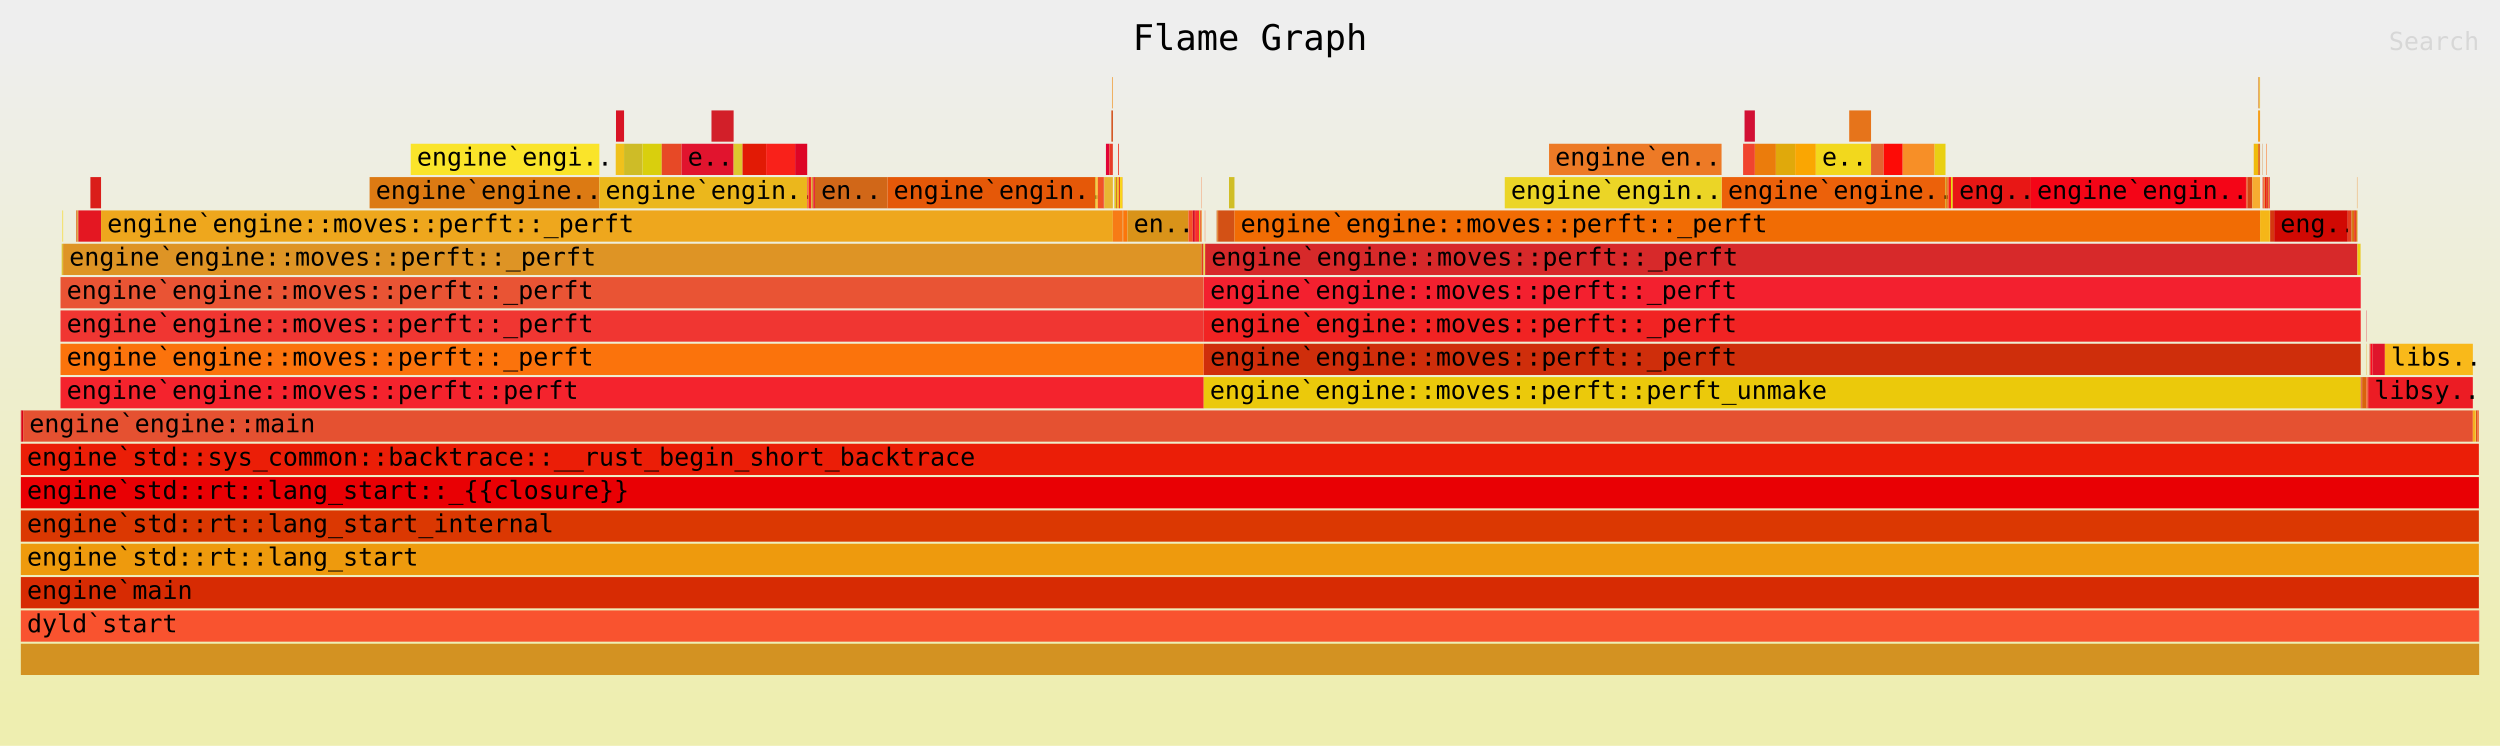
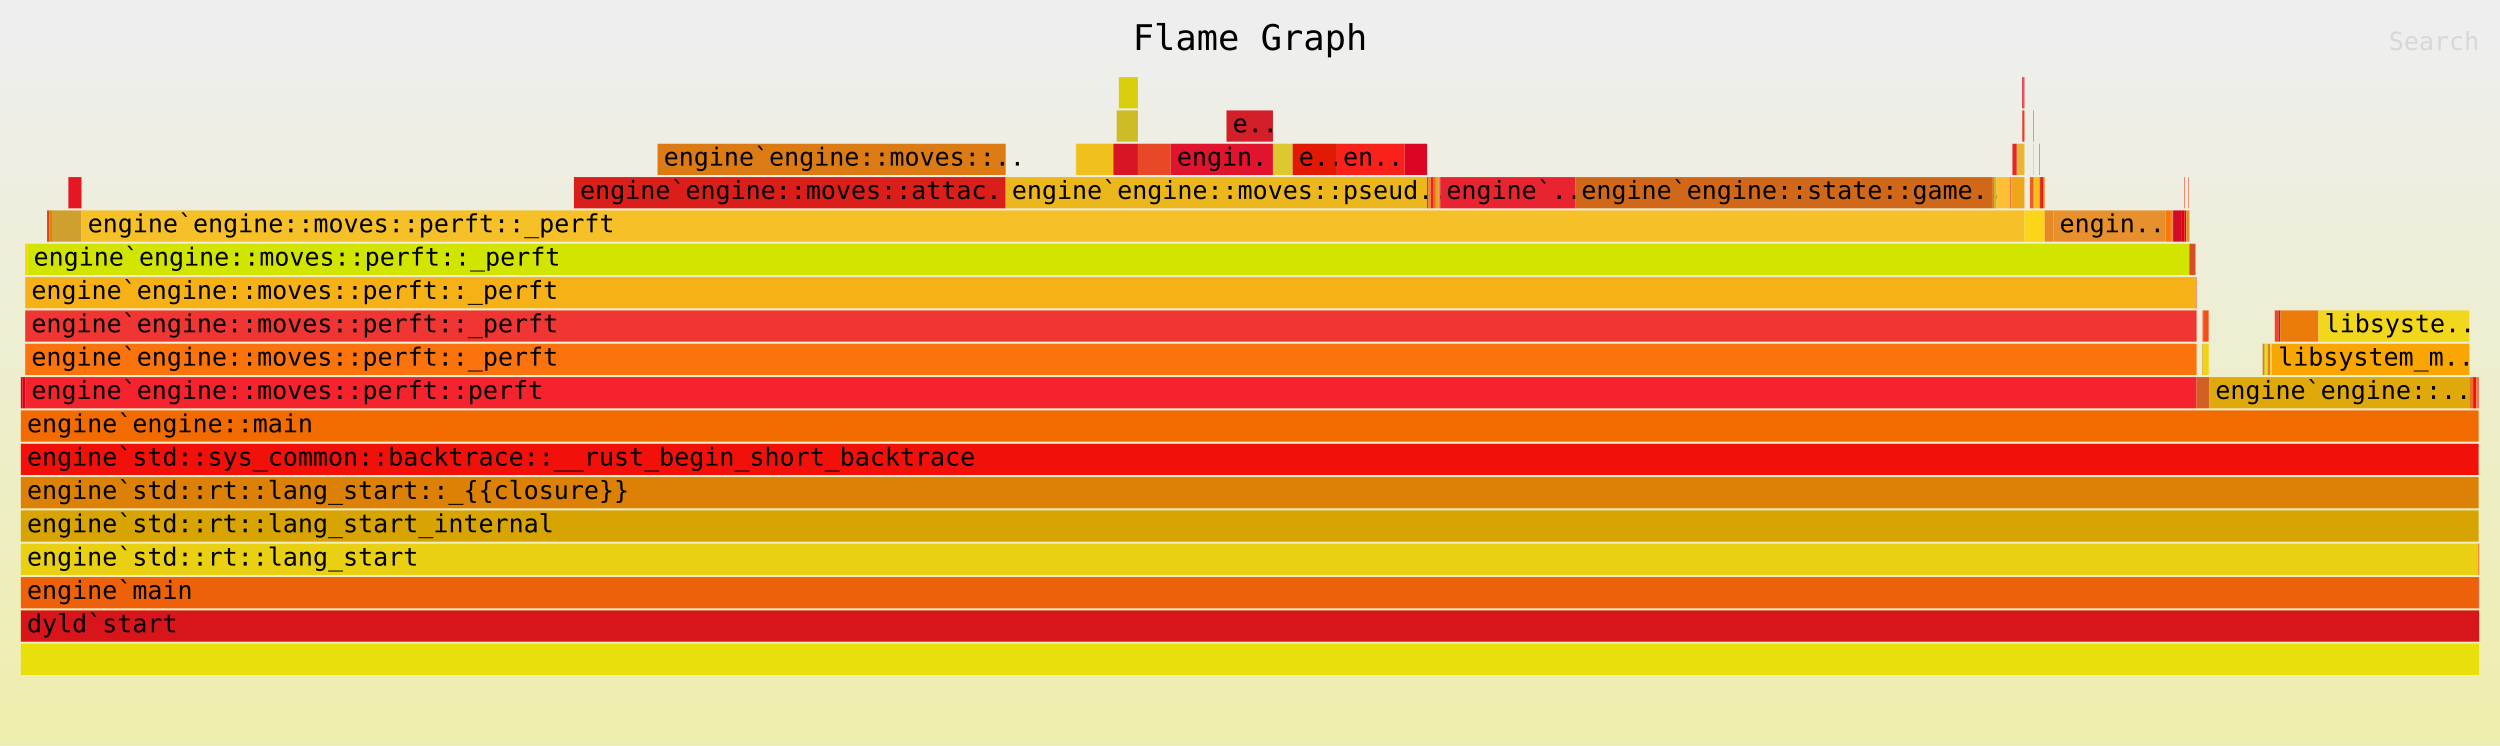
<svg xmlns="http://www.w3.org/2000/svg" xmlns:ns1="http://github.com/jonhoo/inferno" version="1.1" width="1200" height="358" viewBox="0 0 1200 358">
  <defs>
    <linearGradient id="background" y1="0" y2="1" x1="0" x2="0">
      <stop stop-color="#eeeeee" offset="5%" />
      <stop stop-color="#eeeeb0" offset="95%" />
    </linearGradient>
  </defs>
  <style type="text/css">
text { font-family:monospace; font-size:12px }
#title { text-anchor:middle; font-size:17px; }
#matched { text-anchor:end; }
#search { text-anchor:end; opacity:0.1; cursor:pointer; }
#search:hover, #search.show { opacity:1; }
#subtitle { text-anchor:middle; font-color:rgb(160,160,160); }
#unzoom { cursor:pointer; }
#frames &gt; *:hover { stroke:black; stroke-width:0.5; cursor:pointer; }
.hide { display:none; }
.parent { opacity:0.5; }
</style>
  <rect x="0" y="0" width="100%" height="358" fill="url(#background)" />
  <text id="title" fill="rgb(0,0,0)" x="50%" y="24.00">Flame Graph</text>
  <text id="details" fill="rgb(0,0,0)" x="10" y="341.00"> </text>
  <text id="unzoom" class="hide" fill="rgb(0,0,0)" x="10" y="24.00">Reset Zoom</text>
  <text id="search" fill="rgb(0,0,0)" x="1190" y="24.00">Search</text>
  <text id="matched" fill="rgb(0,0,0)" x="1190" y="341.00"> </text>
-   <svg id="frames" x="10" width="1180" total_samples="8550">
-     <g>
-       <rect x="0%" y="197" width="0.023%" height="15" fill="rgb(227,0,7)" ns1:x="0" ns1:w="2" />
-       <text x="0.25%" y="207.50" />
-     </g>
-     <g>
-       <rect x="0.023%" y="197" width="0.07%" height="15" fill="rgb(217,0,24)" ns1:x="2" ns1:w="6" />
-       <text x="0.273%" y="207.50" />
-     </g>
-     <g>
-       <rect x="1.661%" y="117" width="0.059%" height="15" fill="rgb(221,193,54)" ns1:x="142" ns1:w="5" />
-       <text x="1.911%" y="127.50" />
-     </g>
-     <g>
-       <rect x="1.696%" y="101" width="0.023%" height="15" fill="rgb(248,212,6)" ns1:x="145" ns1:w="2" />
-       <text x="1.946%" y="111.50" />
-     </g>
-     <g>
-       <rect x="2.246%" y="101" width="0.023%" height="15" fill="rgb(208,68,35)" ns1:x="192" ns1:w="2" />
-       <text x="2.496%" y="111.50" />
-     </g>
-     <g>
-       <rect x="2.269%" y="101" width="0.035%" height="15" fill="rgb(232,128,0)" ns1:x="194" ns1:w="3" />
-       <text x="2.519%" y="111.50" />
-     </g>
-     <g>
-       <rect x="2.304%" y="101" width="0.035%" height="15" fill="rgb(207,160,47)" ns1:x="197" ns1:w="3" />
-       <text x="2.554%" y="111.50" />
-     </g>
-     <g>
-       <rect x="2.339%" y="101" width="0.924%" height="15" fill="rgb(228,23,34)" ns1:x="200" ns1:w="79" />
-       <text x="2.589%" y="111.50" />
-     </g>
-     <g>
-       <rect x="2.83%" y="85" width="0.433%" height="15" fill="rgb(218,30,26)" ns1:x="242" ns1:w="37" />
-       <text x="3.08%" y="95.50" />
-     </g>
-     <g>
-       <rect x="14.187%" y="85" width="9.345%" height="15" fill="rgb(220,122,19)" ns1:x="1213" ns1:w="799" />
-       <text x="14.437%" y="95.50">engine`engine..</text>
-     </g>
-     <g>
-       <rect x="15.86%" y="69" width="7.673%" height="15" fill="rgb(250,228,42)" ns1:x="1356" ns1:w="656" />
-       <text x="16.11%" y="79.50">engine`engi..</text>
-     </g>
-     <g>
-       <rect x="24.199%" y="69" width="0.339%" height="15" fill="rgb(240,193,28)" ns1:x="2069" ns1:w="29" />
-       <text x="24.449%" y="79.50" />
-     </g>
-     <g>
-       <rect x="24.21%" y="53" width="0.328%" height="15" fill="rgb(216,20,37)" ns1:x="2070" ns1:w="28" />
-       <text x="24.46%" y="63.50" />
-     </g>
-     <g>
-       <rect x="24.538%" y="69" width="0.749%" height="15" fill="rgb(206,188,39)" ns1:x="2098" ns1:w="64" />
-       <text x="24.788%" y="79.50" />
-     </g>
-     <g>
-       <rect x="25.287%" y="69" width="0.784%" height="15" fill="rgb(217,207,13)" ns1:x="2162" ns1:w="67" />
-       <text x="25.537%" y="79.50" />
-     </g>
-     <g>
-       <rect x="26.07%" y="69" width="0.807%" height="15" fill="rgb(231,73,38)" ns1:x="2229" ns1:w="69" />
-       <text x="26.32%" y="79.50" />
-     </g>
-     <g>
-       <rect x="26.877%" y="69" width="2.117%" height="15" fill="rgb(225,20,46)" ns1:x="2298" ns1:w="181" />
-       <text x="27.127%" y="79.50">e..</text>
-     </g>
-     <g>
-       <rect x="28.094%" y="53" width="0.901%" height="15" fill="rgb(210,31,41)" ns1:x="2402" ns1:w="77" />
-       <text x="28.344%" y="63.50" />
-     </g>
-     <g>
-       <rect x="28.994%" y="69" width="0.363%" height="15" fill="rgb(221,200,47)" ns1:x="2479" ns1:w="31" />
-       <text x="29.244%" y="79.50" />
-     </g>
-     <g>
-       <rect x="29.357%" y="69" width="0.959%" height="15" fill="rgb(226,26,5)" ns1:x="2510" ns1:w="82" />
-       <text x="29.607%" y="79.50" />
-     </g>
-     <g>
-       <rect x="30.316%" y="69" width="1.181%" height="15" fill="rgb(249,33,26)" ns1:x="2592" ns1:w="101" />
-       <text x="30.566%" y="79.50" />
-     </g>
-     <g>
-       <rect x="23.532%" y="85" width="8.456%" height="15" fill="rgb(235,183,28)" ns1:x="2012" ns1:w="723" />
-       <text x="23.782%" y="95.50">engine`engin..</text>
-     </g>
-     <g>
-       <rect x="31.497%" y="69" width="0.491%" height="15" fill="rgb(221,5,38)" ns1:x="2693" ns1:w="42" />
-       <text x="31.747%" y="79.50" />
-     </g>
-     <g>
-       <rect x="31.988%" y="85" width="0.023%" height="15" fill="rgb(247,18,42)" ns1:x="2735" ns1:w="2" />
-       <text x="32.238%" y="95.50" />
-     </g>
-     <g>
-       <rect x="32.012%" y="85" width="0.047%" height="15" fill="rgb(241,131,45)" ns1:x="2737" ns1:w="4" />
-       <text x="32.262%" y="95.50" />
-     </g>
-     <g>
-       <rect x="32.059%" y="85" width="0.082%" height="15" fill="rgb(249,31,29)" ns1:x="2741" ns1:w="7" />
-       <text x="32.309%" y="95.50" />
-     </g>
-     <g>
-       <rect x="32.14%" y="85" width="0.012%" height="15" fill="rgb(225,111,53)" ns1:x="2748" ns1:w="1" />
-       <text x="32.39%" y="95.50" />
-     </g>
-     <g>
-       <rect x="32.152%" y="85" width="0.023%" height="15" fill="rgb(238,160,17)" ns1:x="2749" ns1:w="2" />
-       <text x="32.402%" y="95.50" />
-     </g>
-     <g>
-       <rect x="32.175%" y="85" width="0.059%" height="15" fill="rgb(214,148,48)" ns1:x="2751" ns1:w="5" />
-       <text x="32.425%" y="95.50" />
-     </g>
-     <g>
-       <rect x="32.234%" y="85" width="0.07%" height="15" fill="rgb(232,36,49)" ns1:x="2756" ns1:w="6" />
-       <text x="32.484%" y="95.50" />
-     </g>
-     <g>
-       <rect x="32.304%" y="85" width="2.947%" height="15" fill="rgb(209,103,24)" ns1:x="2762" ns1:w="252" />
-       <text x="32.554%" y="95.50">en..</text>
-     </g>
-     <g>
-       <rect x="35.252%" y="85" width="8.456%" height="15" fill="rgb(229,88,8)" ns1:x="3014" ns1:w="723" />
-       <text x="35.502%" y="95.50">engine`engin..</text>
-     </g>
-     <g>
-       <rect x="43.708%" y="85" width="0.035%" height="15" fill="rgb(213,181,19)" ns1:x="3737" ns1:w="3" />
-       <text x="43.958%" y="95.50" />
-     </g>
-     <g>
-       <rect x="43.743%" y="85" width="0.07%" height="15" fill="rgb(254,191,54)" ns1:x="3740" ns1:w="6" />
-       <text x="43.993%" y="95.50" />
-     </g>
-     <g>
-       <rect x="43.813%" y="85" width="0.234%" height="15" fill="rgb(241,83,37)" ns1:x="3746" ns1:w="20" />
-       <text x="44.063%" y="95.50" />
-     </g>
-     <g>
-       <rect x="44.047%" y="85" width="0.023%" height="15" fill="rgb(233,36,39)" ns1:x="3766" ns1:w="2" />
-       <text x="44.297%" y="95.50" />
-     </g>
-     <g>
-       <rect x="44.14%" y="69" width="0.14%" height="15" fill="rgb(226,3,54)" ns1:x="3774" ns1:w="12" />
-       <text x="44.39%" y="79.50" />
-     </g>
-     <g>
-       <rect x="44.386%" y="37" width="0.023%" height="15" fill="rgb(245,192,40)" ns1:x="3795" ns1:w="2" />
-       <text x="44.636%" y="47.50" />
-     </g>
-     <g>
-       <rect x="3.263%" y="101" width="41.158%" height="15" fill="rgb(238,167,29)" ns1:x="279" ns1:w="3519" />
-       <text x="3.513%" y="111.50">engine`engine::moves::perft::_perft</text>
-     </g>
-     <g>
-       <rect x="44.07%" y="85" width="0.351%" height="15" fill="rgb(232,182,51)" ns1:x="3768" ns1:w="30" />
-       <text x="44.32%" y="95.50" />
-     </g>
-     <g>
-       <rect x="44.281%" y="69" width="0.14%" height="15" fill="rgb(231,60,39)" ns1:x="3786" ns1:w="12" />
-       <text x="44.531%" y="79.50" />
-     </g>
-     <g>
-       <rect x="44.363%" y="53" width="0.059%" height="15" fill="rgb(208,69,12)" ns1:x="3793" ns1:w="5" />
-       <text x="44.613%" y="63.50" />
-     </g>
-     <g>
-       <rect x="44.409%" y="37" width="0.012%" height="15" fill="rgb(235,93,37)" ns1:x="3797" ns1:w="1" />
-       <text x="44.659%" y="47.50" />
-     </g>
-     <g>
-       <rect x="44.48%" y="85" width="0.012%" height="15" fill="rgb(213,116,39)" ns1:x="3803" ns1:w="1" />
-       <text x="44.73%" y="95.50" />
-     </g>
-     <g>
-       <rect x="44.491%" y="85" width="0.059%" height="15" fill="rgb(222,207,29)" ns1:x="3804" ns1:w="5" />
-       <text x="44.741%" y="95.50" />
-     </g>
-     <g>
-       <rect x="44.55%" y="85" width="0.035%" height="15" fill="rgb(206,96,30)" ns1:x="3809" ns1:w="3" />
-       <text x="44.8%" y="95.50" />
-     </g>
-     <g>
-       <rect x="44.585%" y="85" width="0.012%" height="15" fill="rgb(218,138,4)" ns1:x="3812" ns1:w="1" />
-       <text x="44.835%" y="95.50" />
-     </g>
-     <g>
-       <rect x="44.596%" y="85" width="0.07%" height="15" fill="rgb(250,191,14)" ns1:x="3813" ns1:w="6" />
-       <text x="44.846%" y="95.50" />
-     </g>
-     <g>
-       <rect x="44.632%" y="69" width="0.035%" height="15" fill="rgb(239,60,40)" ns1:x="3816" ns1:w="3" />
-       <text x="44.882%" y="79.50" />
-     </g>
-     <g>
-       <rect x="44.667%" y="85" width="0.012%" height="15" fill="rgb(206,27,48)" ns1:x="3819" ns1:w="1" />
-       <text x="44.917%" y="95.50" />
-     </g>
-     <g>
-       <rect x="44.678%" y="85" width="0.035%" height="15" fill="rgb(225,35,8)" ns1:x="3820" ns1:w="3" />
-       <text x="44.928%" y="95.50" />
-     </g>
-     <g>
-       <rect x="44.714%" y="85" width="0.094%" height="15" fill="rgb(250,213,24)" ns1:x="3823" ns1:w="8" />
-       <text x="44.964%" y="95.50" />
-     </g>
-     <g>
-       <rect x="44.421%" y="101" width="0.398%" height="15" fill="rgb(247,123,22)" ns1:x="3798" ns1:w="34" />
-       <text x="44.671%" y="111.50" />
-     </g>
-     <g>
-       <rect x="44.807%" y="85" width="0.012%" height="15" fill="rgb(231,138,38)" ns1:x="3831" ns1:w="1" />
-       <text x="45.057%" y="95.50" />
-     </g>
-     <g>
-       <rect x="44.819%" y="101" width="0.023%" height="15" fill="rgb(231,145,46)" ns1:x="3832" ns1:w="2" />
-       <text x="45.069%" y="111.50" />
-     </g>
-     <g>
-       <rect x="44.842%" y="101" width="0.175%" height="15" fill="rgb(251,118,11)" ns1:x="3834" ns1:w="15" />
-       <text x="45.092%" y="111.50" />
-     </g>
-     <g>
-       <rect x="45.017%" y="101" width="2.479%" height="15" fill="rgb(217,147,25)" ns1:x="3849" ns1:w="212" />
-       <text x="45.267%" y="111.50">en..</text>
-     </g>
-     <g>
-       <rect x="47.497%" y="101" width="0.175%" height="15" fill="rgb(247,81,37)" ns1:x="4061" ns1:w="15" />
-       <text x="47.747%" y="111.50" />
-     </g>
-     <g>
-       <rect x="47.672%" y="101" width="0.082%" height="15" fill="rgb(209,12,38)" ns1:x="4076" ns1:w="7" />
-       <text x="47.922%" y="111.50" />
-     </g>
-     <g>
-       <rect x="47.754%" y="101" width="0.012%" height="15" fill="rgb(227,1,9)" ns1:x="4083" ns1:w="1" />
-       <text x="48.004%" y="111.50" />
-     </g>
-     <g>
-       <rect x="47.766%" y="101" width="0.164%" height="15" fill="rgb(248,47,43)" ns1:x="4084" ns1:w="14" />
-       <text x="48.016%" y="111.50" />
-     </g>
-     <g>
-       <rect x="47.93%" y="101" width="0.012%" height="15" fill="rgb(221,10,30)" ns1:x="4098" ns1:w="1" />
-       <text x="48.18%" y="111.50" />
-     </g>
-     <g>
-       <rect x="47.941%" y="101" width="0.035%" height="15" fill="rgb(210,229,1)" ns1:x="4099" ns1:w="3" />
-       <text x="48.191%" y="111.50" />
-     </g>
-     <g>
-       <rect x="1.719%" y="117" width="46.304%" height="15" fill="rgb(222,148,37)" ns1:x="147" ns1:w="3959" />
-       <text x="1.969%" y="127.50">engine`engine::moves::perft::_perft</text>
-     </g>
-     <g>
-       <rect x="47.977%" y="101" width="0.047%" height="15" fill="rgb(234,67,33)" ns1:x="4102" ns1:w="4" />
-       <text x="48.227%" y="111.50" />
-     </g>
-     <g>
-       <rect x="48.012%" y="85" width="0.012%" height="15" fill="rgb(247,98,35)" ns1:x="4105" ns1:w="1" />
-       <text x="48.262%" y="95.50" />
-     </g>
-     <g>
-       <rect x="48.023%" y="101" width="0.012%" height="15" fill="rgb(247,138,52)" ns1:x="4106" ns1:w="1" />
-       <text x="48.273%" y="111.50" />
-     </g>
-     <g>
-       <rect x="48.023%" y="117" width="0.023%" height="15" fill="rgb(213,79,30)" ns1:x="4106" ns1:w="2" />
-       <text x="48.273%" y="127.50" />
-     </g>
-     <g>
-       <rect x="48.035%" y="101" width="0.012%" height="15" fill="rgb(246,177,23)" ns1:x="4107" ns1:w="1" />
-       <text x="48.285%" y="111.50" />
-     </g>
-     <g>
-       <rect x="48.047%" y="117" width="0.047%" height="15" fill="rgb(230,62,27)" ns1:x="4108" ns1:w="4" />
-       <text x="48.297%" y="127.50" />
-     </g>
-     <g>
-       <rect x="48.094%" y="117" width="0.012%" height="15" fill="rgb(216,154,8)" ns1:x="4112" ns1:w="1" />
-       <text x="48.344%" y="127.50" />
-     </g>
-     <g>
-       <rect x="1.614%" y="181" width="46.503%" height="15" fill="rgb(244,35,45)" ns1:x="138" ns1:w="3976" />
-       <text x="1.864%" y="191.50">engine`engine::moves::perft::perft</text>
-     </g>
-     <g>
-       <rect x="1.614%" y="165" width="46.503%" height="15" fill="rgb(251,115,12)" ns1:x="138" ns1:w="3976" />
-       <text x="1.864%" y="175.50">engine`engine::moves::perft::_perft</text>
-     </g>
-     <g>
-       <rect x="1.614%" y="149" width="46.503%" height="15" fill="rgb(240,54,50)" ns1:x="138" ns1:w="3976" />
-       <text x="1.864%" y="159.50">engine`engine::moves::perft::_perft</text>
-     </g>
-     <g>
-       <rect x="1.614%" y="133" width="46.503%" height="15" fill="rgb(233,84,52)" ns1:x="138" ns1:w="3976" />
-       <text x="1.864%" y="143.50">engine`engine::moves::perft::_perft</text>
-     </g>
-     <g>
-       <rect x="48.105%" y="117" width="0.012%" height="15" fill="rgb(207,117,47)" ns1:x="4113" ns1:w="1" />
-       <text x="48.355%" y="127.50" />
-     </g>
-     <g>
-       <rect x="48.117%" y="165" width="0.012%" height="15" fill="rgb(249,43,39)" ns1:x="4114" ns1:w="1" />
-       <text x="48.367%" y="175.50" />
-     </g>
-     <g>
-       <rect x="48.117%" y="149" width="0.012%" height="15" fill="rgb(209,38,44)" ns1:x="4114" ns1:w="1" />
-       <text x="48.367%" y="159.50" />
-     </g>
-     <g>
-       <rect x="48.14%" y="117" width="0.035%" height="15" fill="rgb(236,212,23)" ns1:x="4116" ns1:w="3" />
-       <text x="48.39%" y="127.50" />
-     </g>
-     <g>
-       <rect x="48.164%" y="101" width="0.012%" height="15" fill="rgb(242,79,21)" ns1:x="4118" ns1:w="1" />
-       <text x="48.414%" y="111.50" />
-     </g>
-     <g>
-       <rect x="48.643%" y="101" width="0.047%" height="15" fill="rgb(211,96,35)" ns1:x="4159" ns1:w="4" />
-       <text x="48.893%" y="111.50" />
-     </g>
-     <g>
-       <rect x="48.69%" y="101" width="0.012%" height="15" fill="rgb(253,215,40)" ns1:x="4163" ns1:w="1" />
-       <text x="48.94%" y="111.50" />
-     </g>
-     <g>
-       <rect x="48.702%" y="101" width="0.667%" height="15" fill="rgb(211,81,21)" ns1:x="4164" ns1:w="57" />
-       <text x="48.952%" y="111.50" />
-     </g>
-     <g>
-       <rect x="49.146%" y="85" width="0.222%" height="15" fill="rgb(208,190,38)" ns1:x="4202" ns1:w="19" />
-       <text x="49.396%" y="95.50" />
-     </g>
-     <g>
-       <rect x="60.363%" y="85" width="8.819%" height="15" fill="rgb(235,213,38)" ns1:x="5161" ns1:w="754" />
-       <text x="60.613%" y="95.50">engine`engin..</text>
-     </g>
-     <g>
-       <rect x="62.164%" y="69" width="7.018%" height="15" fill="rgb(237,122,38)" ns1:x="5315" ns1:w="600" />
-       <text x="62.414%" y="79.50">engine`en..</text>
-     </g>
-     <g>
-       <rect x="69.181%" y="85" width="0.012%" height="15" fill="rgb(244,218,35)" ns1:x="5915" ns1:w="1" />
-       <text x="69.431%" y="95.50" />
-     </g>
-     <g>
-       <rect x="70.058%" y="69" width="0.479%" height="15" fill="rgb(240,68,47)" ns1:x="5990" ns1:w="41" />
-       <text x="70.308%" y="79.50" />
-     </g>
-     <g>
-       <rect x="70.117%" y="53" width="0.421%" height="15" fill="rgb(210,16,53)" ns1:x="5995" ns1:w="36" />
-       <text x="70.367%" y="63.50" />
-     </g>
-     <g>
-       <rect x="70.538%" y="69" width="0.854%" height="15" fill="rgb(235,124,12)" ns1:x="6031" ns1:w="73" />
-       <text x="70.788%" y="79.50" />
-     </g>
-     <g>
-       <rect x="71.392%" y="69" width="0.784%" height="15" fill="rgb(224,169,11)" ns1:x="6104" ns1:w="67" />
-       <text x="71.642%" y="79.50" />
-     </g>
-     <g>
-       <rect x="72.175%" y="69" width="0.842%" height="15" fill="rgb(250,166,2)" ns1:x="6171" ns1:w="72" />
-       <text x="72.425%" y="79.50" />
-     </g>
-     <g>
-       <rect x="73.017%" y="69" width="2.246%" height="15" fill="rgb(242,216,29)" ns1:x="6243" ns1:w="192" />
-       <text x="73.267%" y="79.50">e..</text>
-     </g>
-     <g>
-       <rect x="74.374%" y="53" width="0.889%" height="15" fill="rgb(230,116,27)" ns1:x="6359" ns1:w="76" />
-       <text x="74.624%" y="63.50" />
-     </g>
-     <g>
-       <rect x="75.263%" y="69" width="0.515%" height="15" fill="rgb(228,99,48)" ns1:x="6435" ns1:w="44" />
-       <text x="75.513%" y="79.50" />
-     </g>
-     <g>
-       <rect x="75.778%" y="69" width="0.772%" height="15" fill="rgb(253,11,6)" ns1:x="6479" ns1:w="66" />
-       <text x="76.028%" y="79.50" />
-     </g>
-     <g>
-       <rect x="76.55%" y="69" width="1.298%" height="15" fill="rgb(247,143,39)" ns1:x="6545" ns1:w="111" />
-       <text x="76.8%" y="79.50" />
-     </g>
-     <g>
-       <rect x="69.193%" y="85" width="9.099%" height="15" fill="rgb(236,97,10)" ns1:x="5916" ns1:w="778" />
-       <text x="69.443%" y="95.50">engine`engine..</text>
-     </g>
-     <g>
-       <rect x="77.848%" y="69" width="0.444%" height="15" fill="rgb(233,208,19)" ns1:x="6656" ns1:w="38" />
-       <text x="78.098%" y="79.50" />
-     </g>
-     <g>
-       <rect x="78.292%" y="85" width="0.023%" height="15" fill="rgb(216,164,2)" ns1:x="6694" ns1:w="2" />
-       <text x="78.542%" y="95.50" />
-     </g>
-     <g>
-       <rect x="78.316%" y="85" width="0.059%" height="15" fill="rgb(220,129,5)" ns1:x="6696" ns1:w="5" />
-       <text x="78.566%" y="95.50" />
-     </g>
-     <g>
-       <rect x="78.374%" y="85" width="0.012%" height="15" fill="rgb(242,17,10)" ns1:x="6701" ns1:w="1" />
-       <text x="78.624%" y="95.50" />
-     </g>
-     <g>
-       <rect x="78.386%" y="85" width="0.035%" height="15" fill="rgb(242,107,0)" ns1:x="6702" ns1:w="3" />
-       <text x="78.636%" y="95.50" />
-     </g>
-     <g>
-       <rect x="78.421%" y="85" width="0.094%" height="15" fill="rgb(251,28,31)" ns1:x="6705" ns1:w="8" />
-       <text x="78.671%" y="95.50" />
-     </g>
-     <g>
-       <rect x="78.515%" y="85" width="0.07%" height="15" fill="rgb(233,223,10)" ns1:x="6713" ns1:w="6" />
-       <text x="78.765%" y="95.50" />
-     </g>
-     <g>
-       <rect x="78.585%" y="85" width="0.012%" height="15" fill="rgb(215,21,27)" ns1:x="6719" ns1:w="1" />
-       <text x="78.835%" y="95.50" />
-     </g>
-     <g>
-       <rect x="78.597%" y="85" width="3.17%" height="15" fill="rgb(232,23,21)" ns1:x="6720" ns1:w="271" />
-       <text x="78.847%" y="95.50">eng..</text>
-     </g>
-     <g>
-       <rect x="81.766%" y="85" width="8.748%" height="15" fill="rgb(244,5,23)" ns1:x="6991" ns1:w="748" />
-       <text x="82.016%" y="95.50">engine`engin..</text>
-     </g>
-     <g>
-       <rect x="90.515%" y="85" width="0.012%" height="15" fill="rgb(226,81,46)" ns1:x="7739" ns1:w="1" />
-       <text x="90.765%" y="95.50" />
-     </g>
-     <g>
-       <rect x="90.526%" y="85" width="0.047%" height="15" fill="rgb(247,70,30)" ns1:x="7740" ns1:w="4" />
-       <text x="90.776%" y="95.50" />
-     </g>
-     <g>
-       <rect x="90.573%" y="85" width="0.199%" height="15" fill="rgb(212,68,19)" ns1:x="7744" ns1:w="17" />
-       <text x="90.823%" y="95.50" />
-     </g>
-     <g>
-       <rect x="90.83%" y="69" width="0.175%" height="15" fill="rgb(240,187,13)" ns1:x="7766" ns1:w="15" />
-       <text x="91.08%" y="79.50" />
-     </g>
-     <g>
-       <rect x="91.017%" y="37" width="0.023%" height="15" fill="rgb(223,113,26)" ns1:x="7782" ns1:w="2" />
-       <text x="91.267%" y="47.50" />
-     </g>
-     <g>
-       <rect x="91.041%" y="37" width="0.023%" height="15" fill="rgb(206,192,2)" ns1:x="7784" ns1:w="2" />
-       <text x="91.291%" y="47.50" />
-     </g>
-     <g>
-       <rect x="49.368%" y="101" width="41.719%" height="15" fill="rgb(241,108,4)" ns1:x="4221" ns1:w="3567" />
-       <text x="49.618%" y="111.50">engine`engine::moves::perft::_perft</text>
-     </g>
-     <g>
-       <rect x="90.772%" y="85" width="0.316%" height="15" fill="rgb(247,173,49)" ns1:x="7761" ns1:w="27" />
-       <text x="91.022%" y="95.50" />
-     </g>
-     <g>
-       <rect x="91.006%" y="69" width="0.082%" height="15" fill="rgb(224,114,35)" ns1:x="7781" ns1:w="7" />
-       <text x="91.256%" y="79.50" />
-     </g>
-     <g>
-       <rect x="91.006%" y="53" width="0.082%" height="15" fill="rgb(245,159,27)" ns1:x="7781" ns1:w="7" />
-       <text x="91.256%" y="63.50" />
-     </g>
-     <g>
-       <rect x="91.064%" y="37" width="0.023%" height="15" fill="rgb(245,172,44)" ns1:x="7786" ns1:w="2" />
-       <text x="91.314%" y="47.50" />
-     </g>
-     <g>
-       <rect x="91.193%" y="85" width="0.012%" height="15" fill="rgb(236,23,11)" ns1:x="7797" ns1:w="1" />
-       <text x="91.443%" y="95.50" />
-     </g>
-     <g>
-       <rect x="91.193%" y="69" width="0.012%" height="15" fill="rgb(205,117,38)" ns1:x="7797" ns1:w="1" />
-       <text x="91.443%" y="79.50" />
-     </g>
-     <g>
-       <rect x="91.205%" y="85" width="0.023%" height="15" fill="rgb(237,72,25)" ns1:x="7798" ns1:w="2" />
-       <text x="91.455%" y="95.50" />
-     </g>
-     <g>
-       <rect x="91.228%" y="85" width="0.035%" height="15" fill="rgb(244,70,9)" ns1:x="7800" ns1:w="3" />
-       <text x="91.478%" y="95.50" />
-     </g>
-     <g>
-       <rect x="91.263%" y="85" width="0.023%" height="15" fill="rgb(217,125,39)" ns1:x="7803" ns1:w="2" />
-       <text x="91.513%" y="95.50" />
-     </g>
-     <g>
-       <rect x="91.287%" y="85" width="0.07%" height="15" fill="rgb(235,36,10)" ns1:x="7805" ns1:w="6" />
-       <text x="91.537%" y="95.50" />
-     </g>
-     <g>
-       <rect x="91.333%" y="69" width="0.023%" height="15" fill="rgb(251,123,47)" ns1:x="7809" ns1:w="2" />
-       <text x="91.583%" y="79.50" />
-     </g>
-     <g>
-       <rect x="91.357%" y="85" width="0.047%" height="15" fill="rgb(221,13,13)" ns1:x="7811" ns1:w="4" />
-       <text x="91.607%" y="95.50" />
-     </g>
-     <g>
-       <rect x="91.403%" y="85" width="0.035%" height="15" fill="rgb(238,131,9)" ns1:x="7815" ns1:w="3" />
-       <text x="91.653%" y="95.50" />
-     </g>
-     <g>
-       <rect x="91.439%" y="85" width="0.023%" height="15" fill="rgb(211,50,8)" ns1:x="7818" ns1:w="2" />
-       <text x="91.689%" y="95.50" />
-     </g>
-     <g>
-       <rect x="91.088%" y="101" width="0.398%" height="15" fill="rgb(245,182,24)" ns1:x="7788" ns1:w="34" />
-       <text x="91.338%" y="111.50" />
-     </g>
-     <g>
-       <rect x="91.462%" y="85" width="0.023%" height="15" fill="rgb(242,14,37)" ns1:x="7820" ns1:w="2" />
-       <text x="91.712%" y="95.50" />
-     </g>
-     <g>
-       <rect x="91.485%" y="101" width="0.012%" height="15" fill="rgb(246,228,12)" ns1:x="7822" ns1:w="1" />
-       <text x="91.735%" y="111.50" />
-     </g>
-     <g>
-       <rect x="91.497%" y="101" width="0.164%" height="15" fill="rgb(213,55,15)" ns1:x="7823" ns1:w="14" />
-       <text x="91.747%" y="111.50" />
-     </g>
-     <g>
-       <rect x="91.661%" y="101" width="2.994%" height="15" fill="rgb(209,9,3)" ns1:x="7837" ns1:w="256" />
-       <text x="91.911%" y="111.50">eng..</text>
-     </g>
-     <g>
-       <rect x="94.655%" y="101" width="0.152%" height="15" fill="rgb(230,59,30)" ns1:x="8093" ns1:w="13" />
-       <text x="94.905%" y="111.50" />
-     </g>
-     <g>
-       <rect x="94.807%" y="101" width="0.059%" height="15" fill="rgb(209,121,21)" ns1:x="8106" ns1:w="5" />
-       <text x="95.057%" y="111.50" />
-     </g>
-     <g>
-       <rect x="94.865%" y="101" width="0.059%" height="15" fill="rgb(220,109,13)" ns1:x="8111" ns1:w="5" />
-       <text x="95.115%" y="111.50" />
-     </g>
-     <g>
-       <rect x="94.924%" y="101" width="0.059%" height="15" fill="rgb(232,18,1)" ns1:x="8116" ns1:w="5" />
-       <text x="95.174%" y="111.50" />
-     </g>
-     <g>
-       <rect x="48.175%" y="117" width="46.865%" height="15" fill="rgb(215,41,42)" ns1:x="4119" ns1:w="4007" />
-       <text x="48.425%" y="127.50">engine`engine::moves::perft::_perft</text>
-     </g>
-     <g>
-       <rect x="94.983%" y="101" width="0.059%" height="15" fill="rgb(224,123,36)" ns1:x="8121" ns1:w="5" />
-       <text x="95.233%" y="111.50" />
-     </g>
-     <g>
-       <rect x="95.029%" y="85" width="0.012%" height="15" fill="rgb(240,125,3)" ns1:x="8125" ns1:w="1" />
-       <text x="95.279%" y="95.50" />
-     </g>
-     <g>
-       <rect x="95.041%" y="117" width="0.012%" height="15" fill="rgb(205,98,50)" ns1:x="8126" ns1:w="1" />
-       <text x="95.291%" y="127.50" />
-     </g>
-     <g>
-       <rect x="95.041%" y="101" width="0.012%" height="15" fill="rgb(205,185,37)" ns1:x="8126" ns1:w="1" />
-       <text x="95.291%" y="111.50" />
-     </g>
-     <g>
-       <rect x="95.053%" y="117" width="0.105%" height="15" fill="rgb(238,207,15)" ns1:x="8127" ns1:w="9" />
-       <text x="95.303%" y="127.50" />
-     </g>
-     <g>
-       <rect x="95.158%" y="117" width="0.012%" height="15" fill="rgb(213,199,42)" ns1:x="8136" ns1:w="1" />
-       <text x="95.408%" y="127.50" />
-     </g>
-     <g>
-       <rect x="48.117%" y="181" width="47.064%" height="15" fill="rgb(235,201,11)" ns1:x="4114" ns1:w="4024" />
-       <text x="48.367%" y="191.50">engine`engine::moves::perft::perft_unmake</text>
-     </g>
-     <g>
-       <rect x="48.129%" y="165" width="47.053%" height="15" fill="rgb(207,46,11)" ns1:x="4115" ns1:w="4023" />
-       <text x="48.379%" y="175.50">engine`engine::moves::perft::_perft</text>
-     </g>
-     <g>
-       <rect x="48.129%" y="149" width="47.053%" height="15" fill="rgb(241,35,35)" ns1:x="4115" ns1:w="4023" />
-       <text x="48.379%" y="159.50">engine`engine::moves::perft::_perft</text>
-     </g>
-     <g>
-       <rect x="48.129%" y="133" width="47.053%" height="15" fill="rgb(243,32,47)" ns1:x="4115" ns1:w="4023" />
-       <text x="48.379%" y="143.50">engine`engine::moves::perft::_perft</text>
-     </g>
-     <g>
-       <rect x="95.17%" y="117" width="0.012%" height="15" fill="rgb(247,202,23)" ns1:x="8137" ns1:w="1" />
-       <text x="95.42%" y="127.50" />
-     </g>
-     <g>
-       <rect x="95.181%" y="181" width="0.012%" height="15" fill="rgb(219,102,11)" ns1:x="8138" ns1:w="1" />
-       <text x="95.431%" y="191.50" />
-     </g>
-     <g>
-       <rect x="95.193%" y="181" width="0.012%" height="15" fill="rgb(243,110,44)" ns1:x="8139" ns1:w="1" />
-       <text x="95.443%" y="191.50" />
-     </g>
-     <g>
-       <rect x="95.205%" y="181" width="0.035%" height="15" fill="rgb(222,74,54)" ns1:x="8140" ns1:w="3" />
-       <text x="95.455%" y="191.50" />
-     </g>
-     <g>
-       <rect x="95.24%" y="181" width="0.164%" height="15" fill="rgb(216,99,12)" ns1:x="8143" ns1:w="14" />
-       <text x="95.49%" y="191.50" />
-     </g>
-     <g>
-       <rect x="95.403%" y="181" width="0.012%" height="15" fill="rgb(226,22,26)" ns1:x="8157" ns1:w="1" />
-       <text x="95.653%" y="191.50" />
-     </g>
-     <g>
-       <rect x="95.403%" y="165" width="0.012%" height="15" fill="rgb(217,163,10)" ns1:x="8157" ns1:w="1" />
-       <text x="95.653%" y="175.50" />
-     </g>
-     <g>
-       <rect x="95.403%" y="149" width="0.012%" height="15" fill="rgb(213,25,53)" ns1:x="8157" ns1:w="1" />
-       <text x="95.653%" y="159.50" />
-     </g>
-     <g>
-       <rect x="95.415%" y="181" width="0.047%" height="15" fill="rgb(252,105,26)" ns1:x="8158" ns1:w="4" />
-       <text x="95.665%" y="191.50" />
-     </g>
-     <g>
-       <rect x="95.462%" y="181" width="0.023%" height="15" fill="rgb(220,39,43)" ns1:x="8162" ns1:w="2" />
-       <text x="95.712%" y="191.50" />
-     </g>
-     <g>
-       <rect x="95.544%" y="165" width="0.047%" height="15" fill="rgb(229,68,48)" ns1:x="8169" ns1:w="4" />
-       <text x="95.794%" y="175.50" />
-     </g>
-     <g>
-       <rect x="95.591%" y="165" width="0.07%" height="15" fill="rgb(252,8,32)" ns1:x="8173" ns1:w="6" />
-       <text x="95.841%" y="175.50" />
-     </g>
-     <g>
-       <rect x="95.661%" y="165" width="0.503%" height="15" fill="rgb(223,20,43)" ns1:x="8179" ns1:w="43" />
-       <text x="95.911%" y="175.50" />
-     </g>
-     <g>
-       <rect x="0.094%" y="197" width="99.649%" height="15" fill="rgb(229,81,49)" ns1:x="8" ns1:w="8520" />
-       <text x="0.344%" y="207.50">engine`engine::main</text>
-     </g>
-     <g>
-       <rect x="95.485%" y="181" width="4.257%" height="15" fill="rgb(236,28,36)" ns1:x="8164" ns1:w="364" />
-       <text x="95.735%" y="191.50">libsy..</text>
-     </g>
-     <g>
-       <rect x="96.164%" y="165" width="3.579%" height="15" fill="rgb(249,185,26)" ns1:x="8222" ns1:w="306" />
-       <text x="96.414%" y="175.50">libs..</text>
-     </g>
-     <g>
-       <rect x="99.743%" y="197" width="0.105%" height="15" fill="rgb(249,174,33)" ns1:x="8528" ns1:w="9" />
-       <text x="99.993%" y="207.50" />
-     </g>
-     <g>
-       <rect x="99.848%" y="197" width="0.023%" height="15" fill="rgb(233,201,37)" ns1:x="8537" ns1:w="2" />
-       <text x="100.098%" y="207.50" />
-     </g>
-     <g>
-       <rect x="99.871%" y="197" width="0.047%" height="15" fill="rgb(221,78,26)" ns1:x="8539" ns1:w="4" />
-       <text x="100.121%" y="207.50" />
-     </g>
-     <g>
-       <rect x="99.918%" y="197" width="0.012%" height="15" fill="rgb(250,127,30)" ns1:x="8543" ns1:w="1" />
-       <text x="100.168%" y="207.50" />
-     </g>
-     <g>
-       <rect x="99.93%" y="197" width="0.012%" height="15" fill="rgb(230,49,44)" ns1:x="8544" ns1:w="1" />
-       <text x="100.18%" y="207.50" />
-     </g>
-     <g>
-       <rect x="99.942%" y="197" width="0.023%" height="15" fill="rgb(229,67,23)" ns1:x="8545" ns1:w="2" />
-       <text x="100.192%" y="207.50" />
-     </g>
-     <g>
-       <rect x="0%" y="293" width="99.988%" height="15" fill="rgb(249,83,47)" ns1:x="0" ns1:w="8549" />
+   <svg id="frames" x="10" width="1180" total_samples="4498">
+     <g>
+       <rect x="0%" y="181" width="0.067%" height="15" fill="rgb(227,0,7)" ns1:x="0" ns1:w="3" />
+       <text x="0.25%" y="191.50" />
+     </g>
+     <g>
+       <rect x="0.067%" y="181" width="0.111%" height="15" fill="rgb(217,0,24)" ns1:x="3" ns1:w="5" />
+       <text x="0.317%" y="191.50" />
+     </g>
+     <g>
+       <rect x="0.178%" y="117" width="0.022%" height="15" fill="rgb(221,193,54)" ns1:x="8" ns1:w="1" />
+       <text x="0.428%" y="127.50" />
+     </g>
+     <g>
+       <rect x="0.2%" y="117" width="0.067%" height="15" fill="rgb(248,212,6)" ns1:x="9" ns1:w="3" />
+       <text x="0.45%" y="127.50" />
+     </g>
+     <g>
+       <rect x="1.067%" y="101" width="0.089%" height="15" fill="rgb(208,68,35)" ns1:x="48" ns1:w="4" />
+       <text x="1.317%" y="111.50" />
+     </g>
+     <g>
+       <rect x="1.156%" y="101" width="0.111%" height="15" fill="rgb(232,128,0)" ns1:x="52" ns1:w="5" />
+       <text x="1.406%" y="111.50" />
+     </g>
+     <g>
+       <rect x="1.267%" y="101" width="1.2%" height="15" fill="rgb(207,160,47)" ns1:x="57" ns1:w="54" />
+       <text x="1.517%" y="111.50" />
+     </g>
+     <g>
+       <rect x="1.934%" y="85" width="0.534%" height="15" fill="rgb(228,23,34)" ns1:x="87" ns1:w="24" />
+       <text x="2.184%" y="95.50" />
+     </g>
+     <g>
+       <rect x="22.499%" y="85" width="17.563%" height="15" fill="rgb(218,30,26)" ns1:x="1012" ns1:w="790" />
+       <text x="22.749%" y="95.50">engine`engine::moves::attac..</text>
+     </g>
+     <g>
+       <rect x="25.9%" y="69" width="14.162%" height="15" fill="rgb(220,122,19)" ns1:x="1165" ns1:w="637" />
+       <text x="26.15%" y="79.50">engine`engine::moves::..</text>
+     </g>
+     <g>
+       <rect x="42.908%" y="69" width="0.022%" height="15" fill="rgb(250,228,42)" ns1:x="1930" ns1:w="1" />
+       <text x="43.158%" y="79.50" />
+     </g>
+     <g>
+       <rect x="42.93%" y="69" width="1.512%" height="15" fill="rgb(240,193,28)" ns1:x="1931" ns1:w="68" />
+       <text x="43.18%" y="79.50" />
+     </g>
+     <g>
+       <rect x="44.442%" y="69" width="1%" height="15" fill="rgb(216,20,37)" ns1:x="1999" ns1:w="45" />
+       <text x="44.692%" y="79.50" />
+     </g>
+     <g>
+       <rect x="44.575%" y="53" width="0.867%" height="15" fill="rgb(206,188,39)" ns1:x="2005" ns1:w="39" />
+       <text x="44.825%" y="63.50" />
+     </g>
+     <g>
+       <rect x="44.664%" y="37" width="0.778%" height="15" fill="rgb(217,207,13)" ns1:x="2009" ns1:w="35" />
+       <text x="44.914%" y="47.50" />
+     </g>
+     <g>
+       <rect x="45.442%" y="69" width="1.334%" height="15" fill="rgb(231,73,38)" ns1:x="2044" ns1:w="60" />
+       <text x="45.692%" y="79.50" />
+     </g>
+     <g>
+       <rect x="46.776%" y="69" width="4.157%" height="15" fill="rgb(225,20,46)" ns1:x="2104" ns1:w="187" />
+       <text x="47.026%" y="79.50">engin..</text>
+     </g>
+     <g>
+       <rect x="49.044%" y="53" width="1.89%" height="15" fill="rgb(210,31,41)" ns1:x="2206" ns1:w="85" />
+       <text x="49.294%" y="63.50">e..</text>
+     </g>
+     <g>
+       <rect x="50.934%" y="69" width="0.8%" height="15" fill="rgb(221,200,47)" ns1:x="2291" ns1:w="36" />
+       <text x="51.184%" y="79.50" />
+     </g>
+     <g>
+       <rect x="51.734%" y="69" width="1.801%" height="15" fill="rgb(226,26,5)" ns1:x="2327" ns1:w="81" />
+       <text x="51.984%" y="79.50">e..</text>
+     </g>
+     <g>
+       <rect x="53.535%" y="69" width="2.757%" height="15" fill="rgb(249,33,26)" ns1:x="2408" ns1:w="124" />
+       <text x="53.785%" y="79.50">en..</text>
+     </g>
+     <g>
+       <rect x="40.062%" y="85" width="17.141%" height="15" fill="rgb(235,183,28)" ns1:x="1802" ns1:w="771" />
+       <text x="40.312%" y="95.50">engine`engine::moves::pseud..</text>
+     </g>
+     <g>
+       <rect x="56.292%" y="69" width="0.911%" height="15" fill="rgb(221,5,38)" ns1:x="2532" ns1:w="41" />
+       <text x="56.542%" y="79.50" />
+     </g>
+     <g>
+       <rect x="57.203%" y="85" width="0.044%" height="15" fill="rgb(247,18,42)" ns1:x="2573" ns1:w="2" />
+       <text x="57.453%" y="95.50" />
+     </g>
+     <g>
+       <rect x="57.248%" y="85" width="0.111%" height="15" fill="rgb(241,131,45)" ns1:x="2575" ns1:w="5" />
+       <text x="57.498%" y="95.50" />
+     </g>
+     <g>
+       <rect x="57.359%" y="85" width="0.111%" height="15" fill="rgb(249,31,29)" ns1:x="2580" ns1:w="5" />
+       <text x="57.609%" y="95.50" />
+     </g>
+     <g>
+       <rect x="57.47%" y="85" width="0.089%" height="15" fill="rgb(225,111,53)" ns1:x="2585" ns1:w="4" />
+       <text x="57.72%" y="95.50" />
+     </g>
+     <g>
+       <rect x="57.559%" y="85" width="0.111%" height="15" fill="rgb(238,160,17)" ns1:x="2589" ns1:w="5" />
+       <text x="57.809%" y="95.50" />
+     </g>
+     <g>
+       <rect x="57.67%" y="85" width="0.067%" height="15" fill="rgb(214,148,48)" ns1:x="2594" ns1:w="3" />
+       <text x="57.92%" y="95.50" />
+     </g>
+     <g>
+       <rect x="57.737%" y="85" width="5.491%" height="15" fill="rgb(232,36,49)" ns1:x="2597" ns1:w="247" />
+       <text x="57.987%" y="95.50">engine`..</text>
+     </g>
+     <g>
+       <rect x="63.228%" y="85" width="16.985%" height="15" fill="rgb(209,103,24)" ns1:x="2844" ns1:w="764" />
+       <text x="63.478%" y="95.50">engine`engine::state::game..</text>
+     </g>
+     <g>
+       <rect x="80.213%" y="85" width="0.044%" height="15" fill="rgb(229,88,8)" ns1:x="3608" ns1:w="2" />
+       <text x="80.463%" y="95.50" />
+     </g>
+     <g>
+       <rect x="80.258%" y="85" width="0.111%" height="15" fill="rgb(213,181,19)" ns1:x="3610" ns1:w="5" />
+       <text x="80.508%" y="95.50" />
+     </g>
+     <g>
+       <rect x="80.369%" y="85" width="0.556%" height="15" fill="rgb(254,191,54)" ns1:x="3615" ns1:w="25" />
+       <text x="80.619%" y="95.50" />
+     </g>
+     <g>
+       <rect x="80.925%" y="85" width="0.044%" height="15" fill="rgb(241,83,37)" ns1:x="3640" ns1:w="2" />
+       <text x="81.175%" y="95.50" />
+     </g>
+     <g>
+       <rect x="81.014%" y="69" width="0.178%" height="15" fill="rgb(233,36,39)" ns1:x="3644" ns1:w="8" />
+       <text x="81.264%" y="79.50" />
+     </g>
+     <g>
+       <rect x="81.414%" y="37" width="0.044%" height="15" fill="rgb(226,3,54)" ns1:x="3662" ns1:w="2" />
+       <text x="81.664%" y="47.50" />
+     </g>
+     <g>
+       <rect x="2.468%" y="101" width="79.035%" height="15" fill="rgb(245,192,40)" ns1:x="111" ns1:w="3555" />
+       <text x="2.718%" y="111.50">engine`engine::moves::perft::_perft</text>
+     </g>
+     <g>
+       <rect x="80.969%" y="85" width="0.534%" height="15" fill="rgb(238,167,29)" ns1:x="3642" ns1:w="24" />
+       <text x="81.219%" y="95.50" />
+     </g>
+     <g>
+       <rect x="81.192%" y="69" width="0.311%" height="15" fill="rgb(232,182,51)" ns1:x="3652" ns1:w="14" />
+       <text x="81.442%" y="79.50" />
+     </g>
+     <g>
+       <rect x="81.414%" y="53" width="0.089%" height="15" fill="rgb(231,60,39)" ns1:x="3662" ns1:w="4" />
+       <text x="81.664%" y="63.50" />
+     </g>
+     <g>
+       <rect x="81.458%" y="37" width="0.044%" height="15" fill="rgb(208,69,12)" ns1:x="3664" ns1:w="2" />
+       <text x="81.708%" y="47.50" />
+     </g>
+     <g>
+       <rect x="81.725%" y="85" width="0.133%" height="15" fill="rgb(235,93,37)" ns1:x="3676" ns1:w="6" />
+       <text x="81.975%" y="95.50" />
+     </g>
+     <g>
+       <rect x="81.859%" y="85" width="0.022%" height="15" fill="rgb(213,116,39)" ns1:x="3682" ns1:w="1" />
+       <text x="82.109%" y="95.50" />
+     </g>
+     <g>
+       <rect x="81.859%" y="69" width="0.022%" height="15" fill="rgb(222,207,29)" ns1:x="3682" ns1:w="1" />
+       <text x="82.109%" y="79.50" />
+     </g>
+     <g>
+       <rect x="81.859%" y="53" width="0.022%" height="15" fill="rgb(206,96,30)" ns1:x="3682" ns1:w="1" />
+       <text x="82.109%" y="63.50" />
+     </g>
+     <g>
+       <rect x="81.881%" y="85" width="0.022%" height="15" fill="rgb(218,138,4)" ns1:x="3683" ns1:w="1" />
+       <text x="82.131%" y="95.50" />
+     </g>
+     <g>
+       <rect x="81.903%" y="85" width="0.222%" height="15" fill="rgb(250,191,14)" ns1:x="3684" ns1:w="10" />
+       <text x="82.153%" y="95.50" />
+     </g>
+     <g>
+       <rect x="82.103%" y="69" width="0.022%" height="15" fill="rgb(239,60,40)" ns1:x="3693" ns1:w="1" />
+       <text x="82.353%" y="79.50" />
+     </g>
+     <g>
+       <rect x="82.125%" y="85" width="0.044%" height="15" fill="rgb(206,27,48)" ns1:x="3694" ns1:w="2" />
+       <text x="82.375%" y="95.50" />
+     </g>
+     <g>
+       <rect x="82.17%" y="85" width="0.089%" height="15" fill="rgb(225,35,8)" ns1:x="3696" ns1:w="4" />
+       <text x="82.42%" y="95.50" />
+     </g>
+     <g>
+       <rect x="81.503%" y="101" width="0.823%" height="15" fill="rgb(250,213,24)" ns1:x="3666" ns1:w="37" />
+       <text x="81.753%" y="111.50" />
+     </g>
+     <g>
+       <rect x="82.259%" y="85" width="0.067%" height="15" fill="rgb(247,123,22)" ns1:x="3700" ns1:w="3" />
+       <text x="82.509%" y="95.50" />
+     </g>
+     <g>
+       <rect x="82.326%" y="101" width="0.356%" height="15" fill="rgb(231,138,38)" ns1:x="3703" ns1:w="16" />
+       <text x="82.576%" y="111.50" />
+     </g>
+     <g>
+       <rect x="82.681%" y="101" width="4.558%" height="15" fill="rgb(231,145,46)" ns1:x="3719" ns1:w="205" />
+       <text x="82.931%" y="111.50">engin..</text>
+     </g>
+     <g>
+       <rect x="87.239%" y="101" width="0.222%" height="15" fill="rgb(251,118,11)" ns1:x="3924" ns1:w="10" />
+       <text x="87.489%" y="111.50" />
+     </g>
+     <g>
+       <rect x="87.461%" y="101" width="0.067%" height="15" fill="rgb(217,147,25)" ns1:x="3934" ns1:w="3" />
+       <text x="87.711%" y="111.50" />
+     </g>
+     <g>
+       <rect x="87.528%" y="101" width="0.022%" height="15" fill="rgb(247,81,37)" ns1:x="3937" ns1:w="1" />
+       <text x="87.778%" y="111.50" />
+     </g>
+     <g>
+       <rect x="87.55%" y="101" width="0.356%" height="15" fill="rgb(209,12,38)" ns1:x="3938" ns1:w="16" />
+       <text x="87.8%" y="111.50" />
+     </g>
+     <g>
+       <rect x="87.906%" y="101" width="0.111%" height="15" fill="rgb(227,1,9)" ns1:x="3954" ns1:w="5" />
+       <text x="88.156%" y="111.50" />
+     </g>
+     <g>
+       <rect x="87.995%" y="85" width="0.022%" height="15" fill="rgb(248,47,43)" ns1:x="3958" ns1:w="1" />
+       <text x="88.245%" y="95.50" />
+     </g>
+     <g>
+       <rect x="88.017%" y="101" width="0.067%" height="15" fill="rgb(221,10,30)" ns1:x="3959" ns1:w="3" />
+       <text x="88.267%" y="111.50" />
+     </g>
+     <g>
+       <rect x="0.267%" y="117" width="87.928%" height="15" fill="rgb(210,229,1)" ns1:x="12" ns1:w="3955" />
+       <text x="0.517%" y="127.50">engine`engine::moves::perft::_perft</text>
+     </g>
+     <g>
+       <rect x="88.084%" y="101" width="0.111%" height="15" fill="rgb(222,148,37)" ns1:x="3962" ns1:w="5" />
+       <text x="88.334%" y="111.50" />
+     </g>
+     <g>
+       <rect x="88.172%" y="85" width="0.022%" height="15" fill="rgb(234,67,33)" ns1:x="3966" ns1:w="1" />
+       <text x="88.422%" y="95.50" />
+     </g>
+     <g>
+       <rect x="88.195%" y="117" width="0.022%" height="15" fill="rgb(247,98,35)" ns1:x="3967" ns1:w="1" />
+       <text x="88.445%" y="127.50" />
+     </g>
+     <g>
+       <rect x="88.195%" y="101" width="0.022%" height="15" fill="rgb(247,138,52)" ns1:x="3967" ns1:w="1" />
+       <text x="88.445%" y="111.50" />
+     </g>
+     <g>
+       <rect x="88.217%" y="117" width="0.222%" height="15" fill="rgb(213,79,30)" ns1:x="3968" ns1:w="10" />
+       <text x="88.467%" y="127.50" />
+     </g>
+     <g>
+       <rect x="0.178%" y="133" width="88.284%" height="15" fill="rgb(246,177,23)" ns1:x="8" ns1:w="3971" />
+       <text x="0.428%" y="143.50">engine`engine::moves::perft::_perft</text>
+     </g>
+     <g>
+       <rect x="88.439%" y="117" width="0.022%" height="15" fill="rgb(230,62,27)" ns1:x="3978" ns1:w="1" />
+       <text x="88.689%" y="127.50" />
+     </g>
+     <g>
+       <rect x="88.462%" y="133" width="0.022%" height="15" fill="rgb(216,154,8)" ns1:x="3979" ns1:w="1" />
+       <text x="88.712%" y="143.50" />
+     </g>
+     <g>
+       <rect x="0.178%" y="181" width="88.328%" height="15" fill="rgb(244,35,45)" ns1:x="8" ns1:w="3973" />
+       <text x="0.428%" y="191.50">engine`engine::moves::perft::perft</text>
+     </g>
+     <g>
+       <rect x="0.178%" y="165" width="88.328%" height="15" fill="rgb(251,115,12)" ns1:x="8" ns1:w="3973" />
+       <text x="0.428%" y="175.50">engine`engine::moves::perft::_perft</text>
+     </g>
+     <g>
+       <rect x="0.178%" y="149" width="88.328%" height="15" fill="rgb(240,54,50)" ns1:x="8" ns1:w="3973" />
+       <text x="0.428%" y="159.50">engine`engine::moves::perft::_perft</text>
+     </g>
+     <g>
+       <rect x="88.484%" y="133" width="0.022%" height="15" fill="rgb(233,84,52)" ns1:x="3980" ns1:w="1" />
+       <text x="88.734%" y="143.50" />
+     </g>
+     <g>
+       <rect x="88.728%" y="165" width="0.022%" height="15" fill="rgb(207,117,47)" ns1:x="3991" ns1:w="1" />
+       <text x="88.978%" y="175.50" />
+     </g>
+     <g>
+       <rect x="88.751%" y="149" width="0.022%" height="15" fill="rgb(249,43,39)" ns1:x="3992" ns1:w="1" />
+       <text x="89.001%" y="159.50" />
+     </g>
+     <g>
+       <rect x="88.773%" y="149" width="0.022%" height="15" fill="rgb(209,38,44)" ns1:x="3993" ns1:w="1" />
+       <text x="89.023%" y="159.50" />
+     </g>
+     <g>
+       <rect x="88.751%" y="165" width="0.245%" height="15" fill="rgb(236,212,23)" ns1:x="3992" ns1:w="11" />
+       <text x="89.001%" y="175.50" />
+     </g>
+     <g>
+       <rect x="88.795%" y="149" width="0.2%" height="15" fill="rgb(242,79,21)" ns1:x="3994" ns1:w="9" />
+       <text x="89.045%" y="159.50" />
+     </g>
+     <g>
+       <rect x="88.506%" y="181" width="0.511%" height="15" fill="rgb(211,96,35)" ns1:x="3981" ns1:w="23" />
+       <text x="88.756%" y="191.50" />
+     </g>
+     <g>
+       <rect x="88.995%" y="165" width="0.022%" height="15" fill="rgb(253,215,40)" ns1:x="4003" ns1:w="1" />
+       <text x="89.245%" y="175.50" />
+     </g>
+     <g>
+       <rect x="91.196%" y="165" width="0.044%" height="15" fill="rgb(211,81,21)" ns1:x="4102" ns1:w="2" />
+       <text x="91.446%" y="175.50" />
+     </g>
+     <g>
+       <rect x="91.241%" y="165" width="0.067%" height="15" fill="rgb(208,190,38)" ns1:x="4104" ns1:w="3" />
+       <text x="91.491%" y="175.50" />
+     </g>
+     <g>
+       <rect x="91.307%" y="165" width="0.089%" height="15" fill="rgb(235,213,38)" ns1:x="4107" ns1:w="4" />
+       <text x="91.557%" y="175.50" />
+     </g>
+     <g>
+       <rect x="91.396%" y="165" width="0.111%" height="15" fill="rgb(237,122,38)" ns1:x="4111" ns1:w="5" />
+       <text x="91.646%" y="175.50" />
+     </g>
+     <g>
+       <rect x="91.507%" y="165" width="0.067%" height="15" fill="rgb(244,218,35)" ns1:x="4116" ns1:w="3" />
+       <text x="91.757%" y="175.50" />
+     </g>
+     <g>
+       <rect x="91.685%" y="149" width="0.156%" height="15" fill="rgb(240,68,47)" ns1:x="4124" ns1:w="7" />
+       <text x="91.935%" y="159.50" />
+     </g>
+     <g>
+       <rect x="91.841%" y="149" width="0.067%" height="15" fill="rgb(210,16,53)" ns1:x="4131" ns1:w="3" />
+       <text x="92.091%" y="159.50" />
+     </g>
+     <g>
+       <rect x="91.907%" y="149" width="1.556%" height="15" fill="rgb(235,124,12)" ns1:x="4134" ns1:w="70" />
+       <text x="92.157%" y="159.50" />
+     </g>
+     <g>
+       <rect x="89.017%" y="181" width="10.582%" height="15" fill="rgb(224,169,11)" ns1:x="4004" ns1:w="476" />
+       <text x="89.267%" y="191.50">engine`engine::..</text>
+     </g>
+     <g>
+       <rect x="91.574%" y="165" width="8.026%" height="15" fill="rgb(250,166,2)" ns1:x="4119" ns1:w="361" />
+       <text x="91.824%" y="175.50">libsystem_m..</text>
+     </g>
+     <g>
+       <rect x="93.464%" y="149" width="6.136%" height="15" fill="rgb(242,216,29)" ns1:x="4204" ns1:w="276" />
+       <text x="93.714%" y="159.50">libsyste..</text>
+     </g>
+     <g>
+       <rect x="99.6%" y="181" width="0.111%" height="15" fill="rgb(230,116,27)" ns1:x="4480" ns1:w="5" />
+       <text x="99.85%" y="191.50" />
+     </g>
+     <g>
+       <rect x="99.711%" y="181" width="0.044%" height="15" fill="rgb(228,99,48)" ns1:x="4485" ns1:w="2" />
+       <text x="99.961%" y="191.50" />
+     </g>
+     <g>
+       <rect x="99.755%" y="181" width="0.133%" height="15" fill="rgb(253,11,6)" ns1:x="4487" ns1:w="6" />
+       <text x="100.005%" y="191.50" />
+     </g>
+     <g>
+       <rect x="99.889%" y="181" width="0.044%" height="15" fill="rgb(247,143,39)" ns1:x="4493" ns1:w="2" />
+       <text x="100.139%" y="191.50" />
+     </g>
+     <g>
+       <rect x="0%" y="277" width="99.978%" height="15" fill="rgb(236,97,10)" ns1:x="0" ns1:w="4497" />
+       <text x="0.25%" y="287.50">engine`main</text>
+     </g>
+     <g>
+       <rect x="0%" y="261" width="99.978%" height="15" fill="rgb(233,208,19)" ns1:x="0" ns1:w="4497" />
+       <text x="0.25%" y="271.50">engine`std::rt::lang_start</text>
+     </g>
+     <g>
+       <rect x="0%" y="245" width="99.978%" height="15" fill="rgb(216,164,2)" ns1:x="0" ns1:w="4497" />
+       <text x="0.25%" y="255.50">engine`std::rt::lang_start_internal</text>
+     </g>
+     <g>
+       <rect x="0%" y="229" width="99.978%" height="15" fill="rgb(220,129,5)" ns1:x="0" ns1:w="4497" />
+       <text x="0.25%" y="239.50">engine`std::rt::lang_start::_{{closure}}</text>
+     </g>
+     <g>
+       <rect x="0%" y="213" width="99.978%" height="15" fill="rgb(242,17,10)" ns1:x="0" ns1:w="4497" />
+       <text x="0.25%" y="223.50">engine`std::sys_common::backtrace::__rust_begin_short_backtrace</text>
+     </g>
+     <g>
+       <rect x="0%" y="197" width="99.978%" height="15" fill="rgb(242,107,0)" ns1:x="0" ns1:w="4497" />
+       <text x="0.25%" y="207.50">engine`engine::main</text>
+     </g>
+     <g>
+       <rect x="99.933%" y="181" width="0.044%" height="15" fill="rgb(251,28,31)" ns1:x="4495" ns1:w="2" />
+       <text x="100.183%" y="191.50" />
+     </g>
+     <g>
+       <rect x="0%" y="309" width="100%" height="15" fill="rgb(233,223,10)" ns1:x="0" ns1:w="4498" />
+       <text x="0.25%" y="319.50" />
+     </g>
+     <g>
+       <rect x="0%" y="293" width="100%" height="15" fill="rgb(215,21,27)" ns1:x="0" ns1:w="4498" />
      <text x="0.25%" y="303.50">dyld`start</text>
    </g>
    <g>
-       <rect x="0%" y="277" width="99.988%" height="15" fill="rgb(215,43,3)" ns1:x="0" ns1:w="8549" />
-       <text x="0.25%" y="287.50">engine`main</text>
-     </g>
-     <g>
-       <rect x="0%" y="261" width="99.988%" height="15" fill="rgb(238,154,13)" ns1:x="0" ns1:w="8549" />
-       <text x="0.25%" y="271.50">engine`std::rt::lang_start</text>
-     </g>
-     <g>
-       <rect x="0%" y="245" width="99.988%" height="15" fill="rgb(219,56,2)" ns1:x="0" ns1:w="8549" />
-       <text x="0.25%" y="255.50">engine`std::rt::lang_start_internal</text>
-     </g>
-     <g>
-       <rect x="0%" y="229" width="99.988%" height="15" fill="rgb(233,0,4)" ns1:x="0" ns1:w="8549" />
-       <text x="0.25%" y="239.50">engine`std::rt::lang_start::_{{closure}}</text>
-     </g>
-     <g>
-       <rect x="0%" y="213" width="99.988%" height="15" fill="rgb(235,30,7)" ns1:x="0" ns1:w="8549" />
-       <text x="0.25%" y="223.50">engine`std::sys_common::backtrace::__rust_begin_short_backtrace</text>
-     </g>
-     <g>
-       <rect x="99.965%" y="197" width="0.023%" height="15" fill="rgb(250,79,13)" ns1:x="8547" ns1:w="2" />
-       <text x="100.215%" y="207.50" />
-     </g>
-     <g>
-       <rect x="0%" y="309" width="100%" height="15" fill="rgb(211,146,34)" ns1:x="0" ns1:w="8550" />
-       <text x="0.25%" y="319.50" />
-     </g>
-     <g>
-       <rect x="99.988%" y="293" width="0.012%" height="15" fill="rgb(228,22,38)" ns1:x="8549" ns1:w="1" />
-       <text x="100.238%" y="303.50" />
+       <rect x="99.978%" y="277" width="0.022%" height="15" fill="rgb(232,23,21)" ns1:x="4497" ns1:w="1" />
+       <text x="100.228%" y="287.50" />
+     </g>
+     <g>
+       <rect x="99.978%" y="261" width="0.022%" height="15" fill="rgb(244,5,23)" ns1:x="4497" ns1:w="1" />
+       <text x="100.228%" y="271.50" />
    </g>
  </svg>
</svg>
